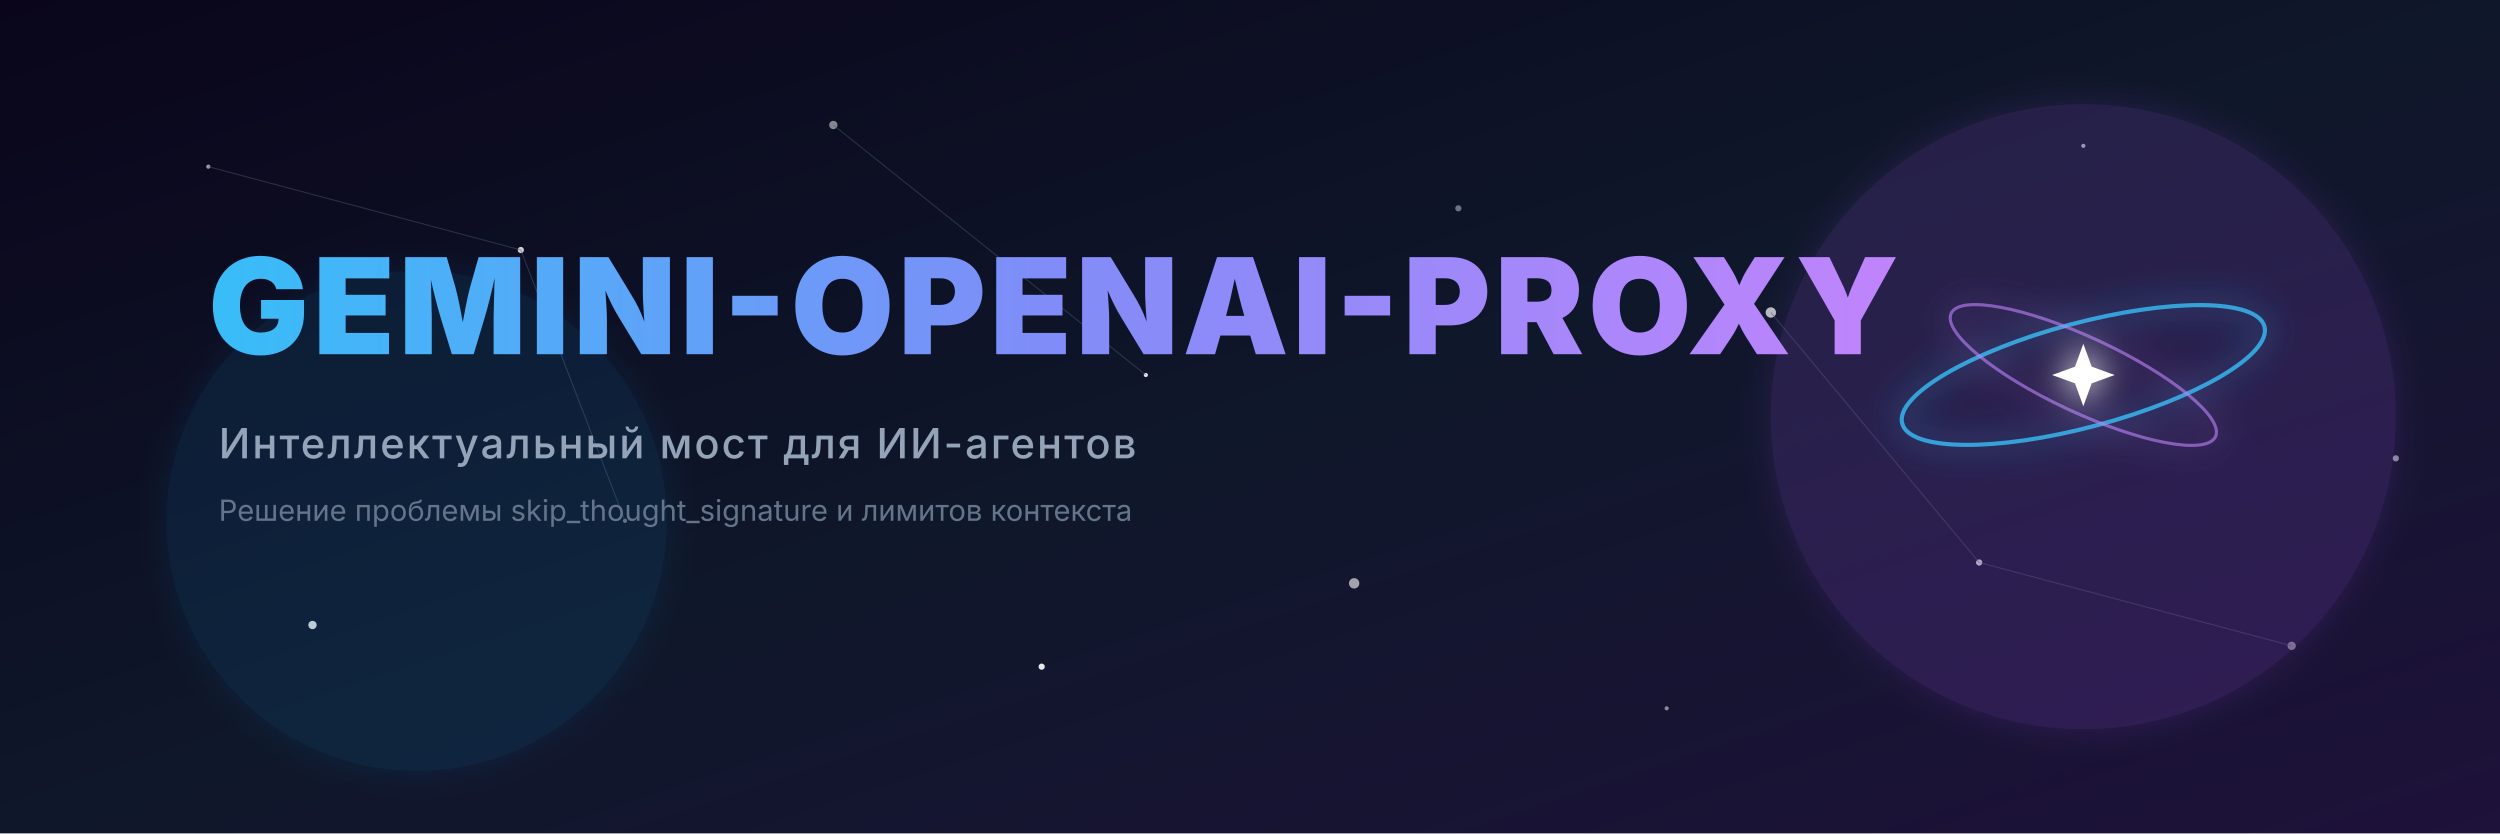
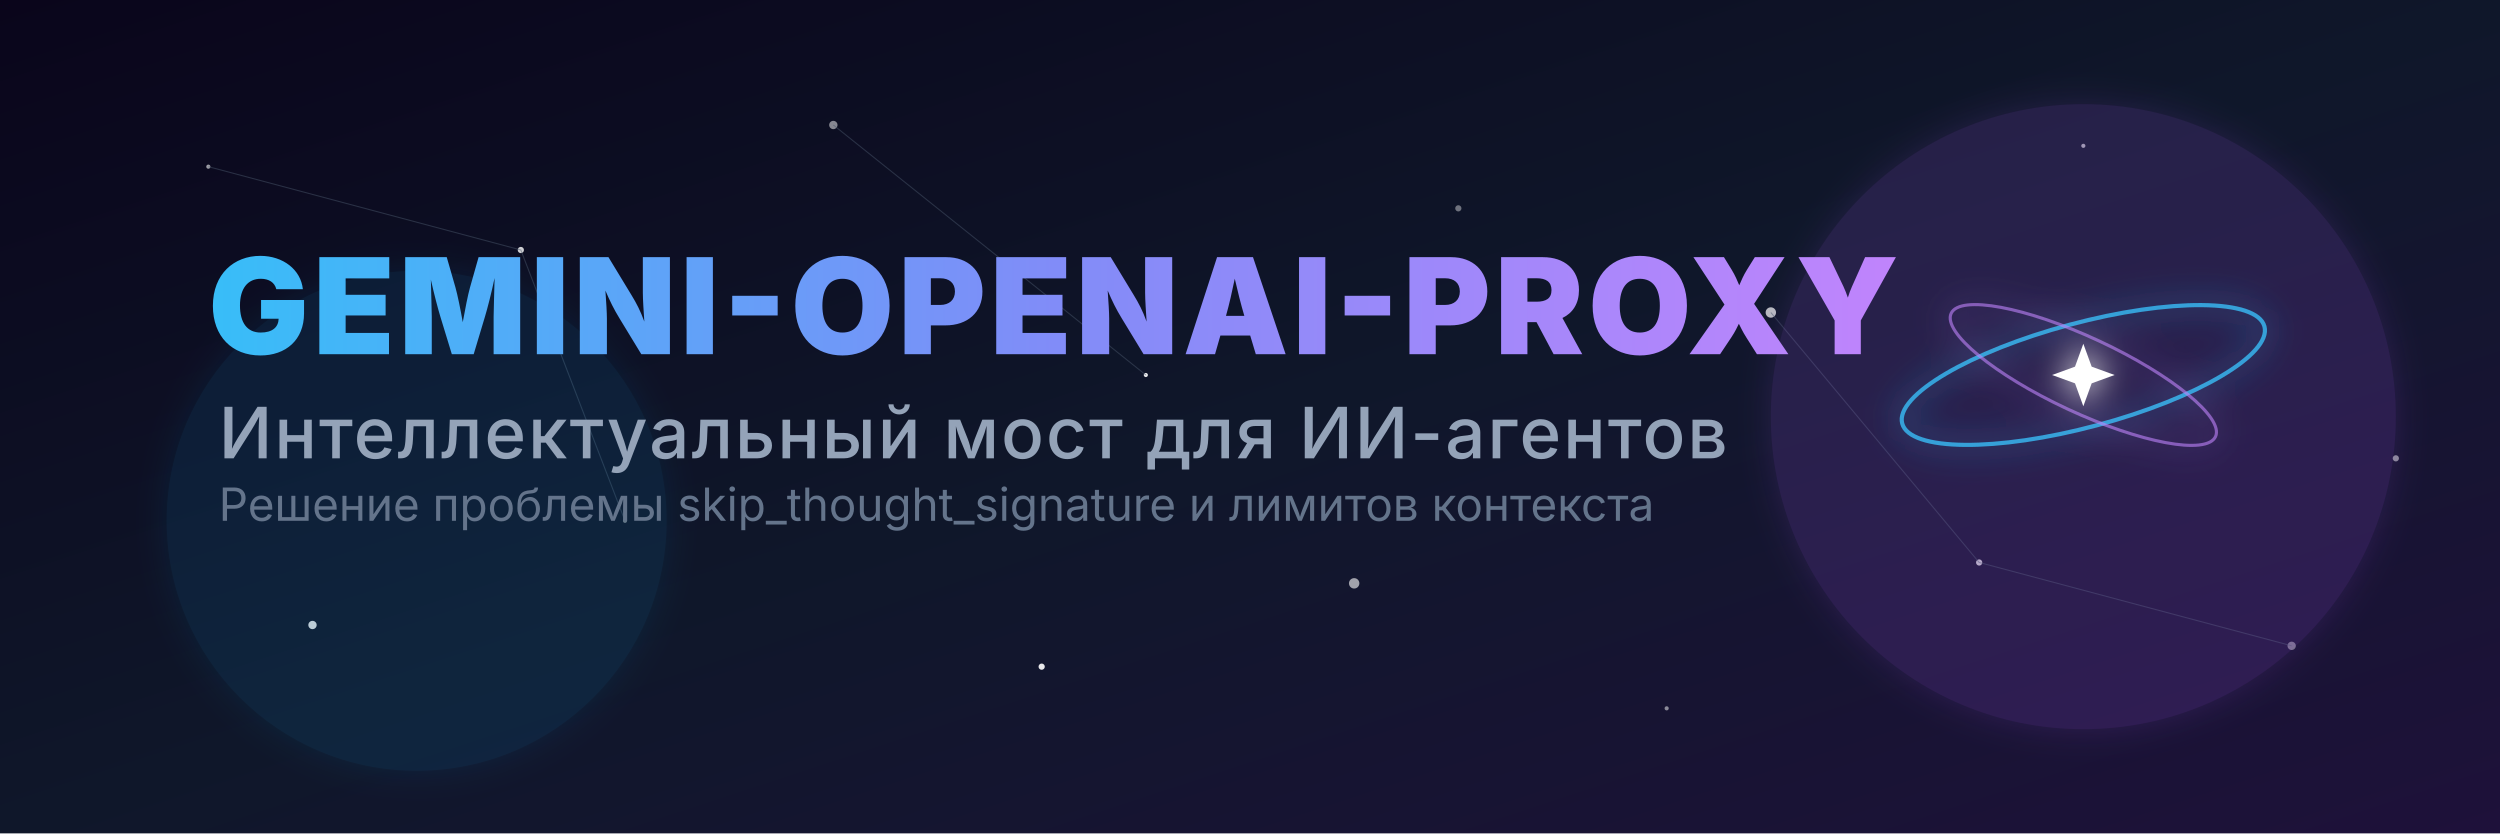
<svg xmlns="http://www.w3.org/2000/svg" viewBox="0 0 1200 400" width="100%" height="100%">
  <defs>
    <linearGradient id="bg-grad" x1="0%" y1="0%" x2="100%" y2="100%">
      <stop offset="0%" stop-color="#0a051b" />
      <stop offset="50%" stop-color="#0f172a" />
      <stop offset="100%" stop-color="#1e113a" />
    </linearGradient>
    <linearGradient id="text-grad" x1="0%" y1="0%" x2="100%" y2="0%">
      <stop offset="0%" stop-color="#38bdf8" />
      <stop offset="50%" stop-color="#818cf8" />
      <stop offset="100%" stop-color="#c084fc" />
    </linearGradient>
    <filter id="glow" x="-20%" y="-20%" width="140%" height="140%">
      <feGaussianBlur stdDeviation="8" result="blur" />
      <feComposite in="SourceGraphic" in2="blur" operator="over" />
    </filter>
  </defs>
  <rect width="100%" height="100%" fill="url(#bg-grad)" />
  <g fill="#ffffff">
    <circle cx="100" cy="80" r="1" opacity="0.6" />
    <circle cx="250" cy="120" r="1.5" opacity="0.8" />
    <circle cx="400" cy="60" r="2" opacity="0.5" />
    <circle cx="550" cy="180" r="1" opacity="0.9" />
    <circle cx="700" cy="100" r="1.5" opacity="0.4" />
    <circle cx="850" cy="150" r="2.5" opacity="0.7" />
    <circle cx="1000" cy="70" r="1" opacity="0.6" />
    <circle cx="1150" cy="220" r="1.5" opacity="0.5" />
    <circle cx="150" cy="300" r="2" opacity="0.8" />
    <circle cx="300" cy="250" r="1" opacity="0.4" />
    <circle cx="500" cy="320" r="1.5" opacity="0.9" />
    <circle cx="650" cy="280" r="2.5" opacity="0.6" />
    <circle cx="800" cy="340" r="1" opacity="0.5" />
    <circle cx="950" cy="270" r="1.5" opacity="0.7" />
    <circle cx="1100" cy="310" r="2" opacity="0.4" />
  </g>
  <path d="M 100 80 L 250 120 L 300 250 M 400 60 L 550 180 M 850 150 L 950 270 L 1100 310" stroke="#475569" stroke-width="0.5" fill="none" opacity="0.5" />
  <circle cx="1000" cy="200" r="150" fill="#a855f7" opacity="0.15" filter="url(#glow)" />
  <circle cx="200" cy="250" r="120" fill="#0ea5e9" opacity="0.1" filter="url(#glow)" />
  <g transform="translate(1000, 180)" filter="url(#glow)">
    <ellipse cx="0" cy="0" rx="90" ry="25" fill="none" stroke="#38bdf8" stroke-width="2" transform="rotate(-15)" opacity="0.8" />
    <ellipse cx="0" cy="0" rx="70" ry="18" fill="none" stroke="#c084fc" stroke-width="1.5" transform="rotate(25)" opacity="0.6" />
    <polygon points="0,-15 4,-4 15,0 4,4 0,15 -4,4 -15,0 -4,-4" fill="#ffffff" />
  </g>
  <text x="100" y="170" font-family="system-ui, -apple-system, sans-serif" font-weight="900" font-size="64" fill="url(#text-grad)" letter-spacing="2">GEMINI-OPENAI-PROXY</text>
-   <text x="105" y="220" font-family="system-ui, -apple-system, sans-serif" font-weight="500" font-size="20" fill="#94a3b8" letter-spacing="1">Интеллектуальный мост для ИИ-агентов</text>
-   <text x="105" y="250" font-family="system-ui, -apple-system, sans-serif" font-weight="400" font-size="14" fill="#64748b">Решение проблемы skip_thought_signature и лимитов контекста</text>
+   <text x="105" y="220" font-family="system-ui, -apple-system, sans-serif" font-weight="500" font-size="34" fill="#94a3b8" letter-spacing="1">Интеллектуальный мост для ИИ-агентов</text>
+   <text x="105" y="250" font-family="system-ui, -apple-system, sans-serif" font-weight="400" font-size="22" fill="#64748b">Решение проблемы skip_thought_signature и лимитов контекста</text>
</svg>
